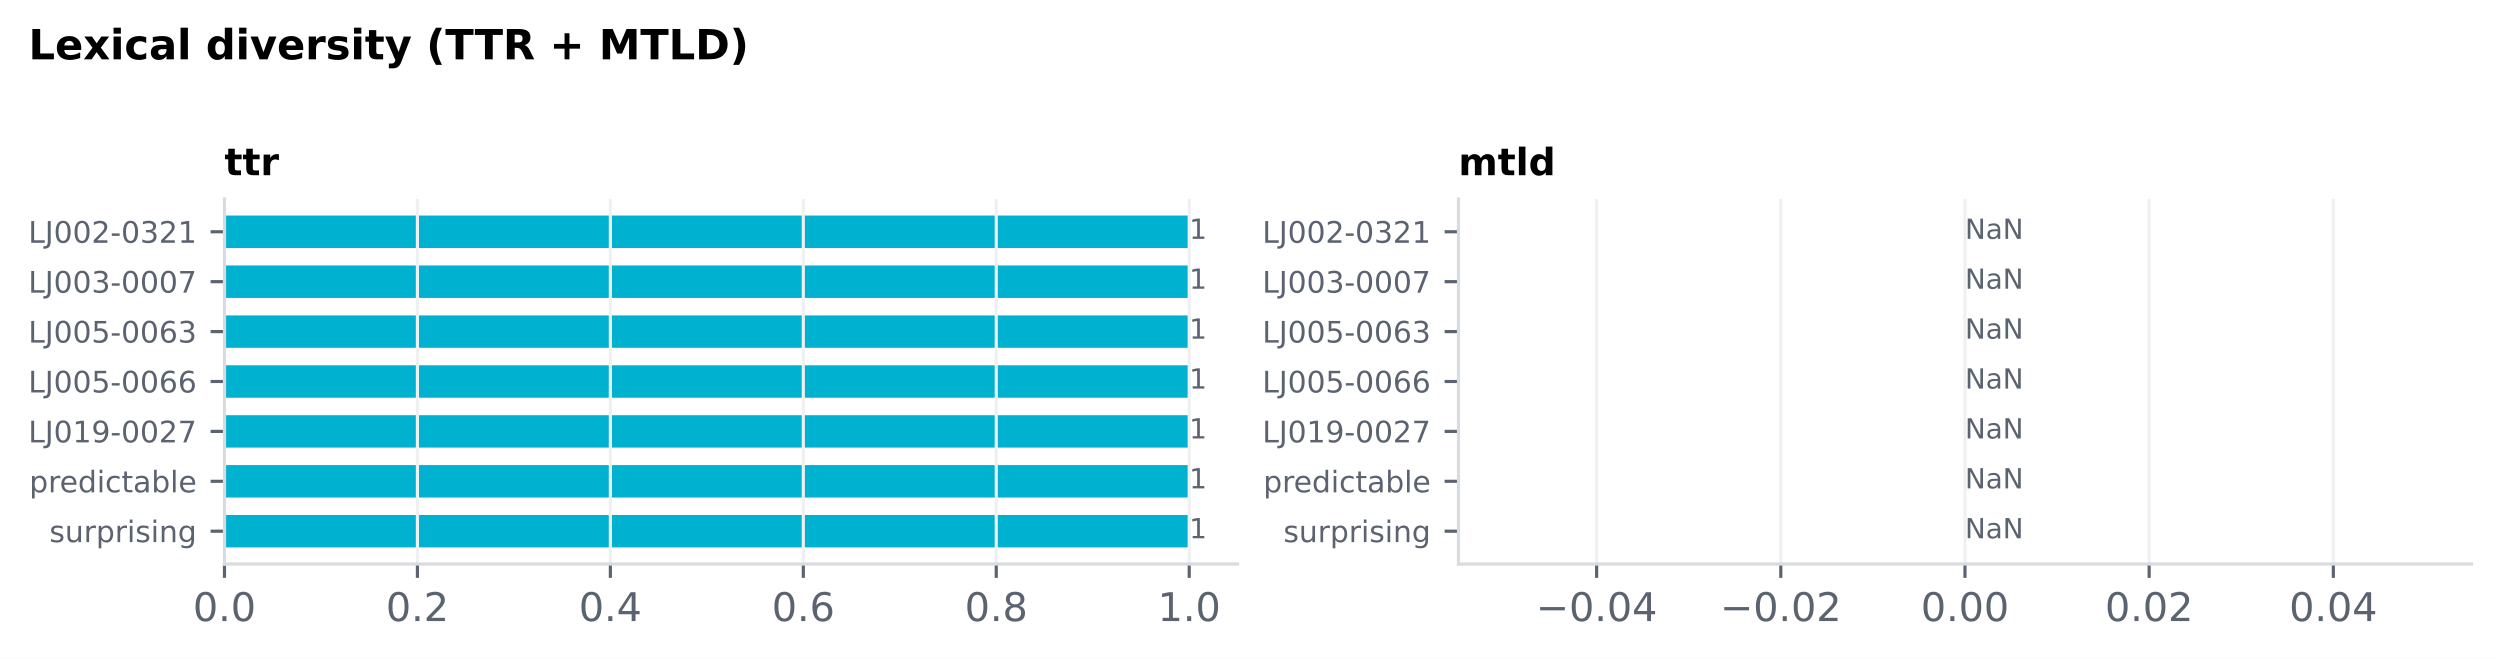
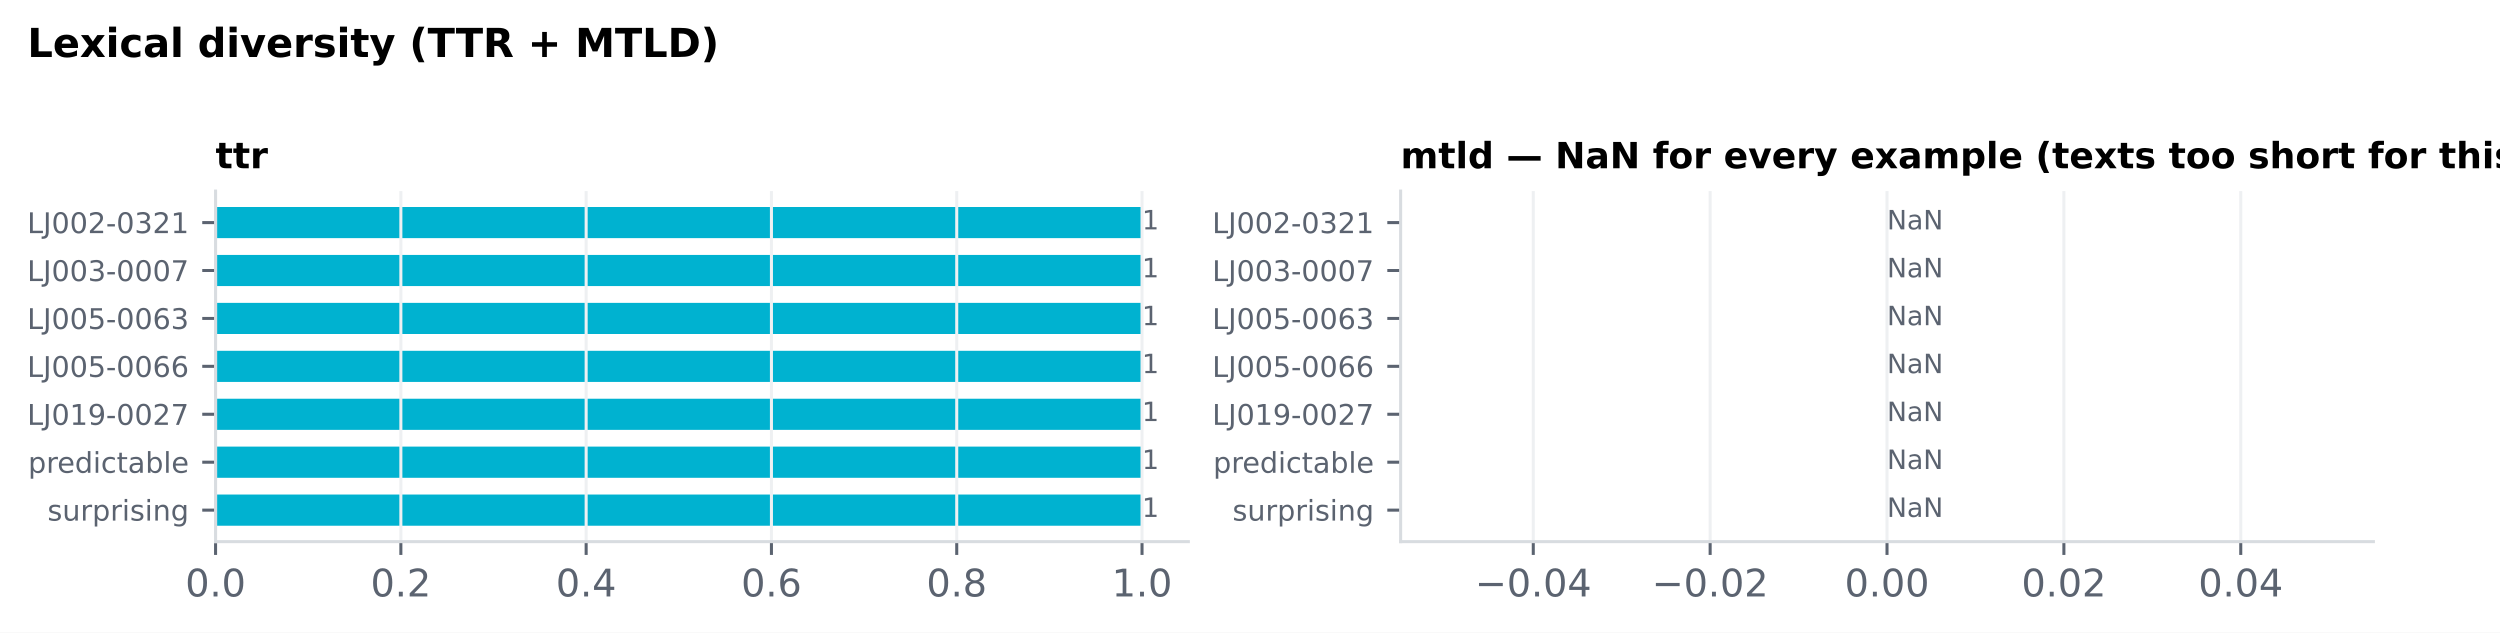
- <svg xmlns="http://www.w3.org/2000/svg" xmlns:xlink="http://www.w3.org/1999/xlink" width="630.864pt" height="166.231pt" viewBox="0 0 630.864 166.231" version="1.1">
+ <svg xmlns="http://www.w3.org/2000/svg" xmlns:xlink="http://www.w3.org/1999/xlink" width="656.929pt" height="166.231pt" viewBox="0 0 656.929 166.231" version="1.1">
  <defs>
    <style type="text/css">*{stroke-linejoin: round; stroke-linecap: butt}</style>
  </defs>
  <g id="figure_1">
    <g id="patch_1">
-       <path d="M 0 166.231  L 630.864 166.231  L 630.864 0  L 0 0  z " style="fill: #ffffff" />
+       <path d="M 0 166.231  L 656.929 166.231  L 656.929 0  L 0 0  z " style="fill: #ffffff" />
    </g>
    <g id="axes_1">
      <g id="patch_2">
        <path d="M 56.644 142.328  L 312.264 142.328  L 312.264 50.208  L 56.644 50.208  z " style="fill: #ffffff" />
      </g>
      <g id="patch_3">
        <path d="M 56.644 54.395  L 300.092 54.395  L 300.092 62.581  L 56.644 62.581  z " clip-path="url(#p0081c1ed79)" style="fill: #00b2d0" />
      </g>
      <g id="patch_4">
        <path d="M 56.644 66.989  L 300.092 66.989  L 300.092 75.174  L 56.644 75.174  z " clip-path="url(#p0081c1ed79)" style="fill: #00b2d0" />
      </g>
      <g id="patch_5">
        <path d="M 56.644 79.582  L 300.092 79.582  L 300.092 87.768  L 56.644 87.768  z " clip-path="url(#p0081c1ed79)" style="fill: #00b2d0" />
      </g>
      <g id="patch_6">
        <path d="M 56.644 92.175  L 300.092 92.175  L 300.092 100.361  L 56.644 100.361  z " clip-path="url(#p0081c1ed79)" style="fill: #00b2d0" />
      </g>
      <g id="patch_7">
        <path d="M 56.644 104.768  L 300.092 104.768  L 300.092 112.954  L 56.644 112.954  z " clip-path="url(#p0081c1ed79)" style="fill: #00b2d0" />
      </g>
      <g id="patch_8">
        <path d="M 56.644 117.362  L 300.092 117.362  L 300.092 125.547  L 56.644 125.547  z " clip-path="url(#p0081c1ed79)" style="fill: #00b2d0" />
      </g>
      <g id="patch_9">
        <path d="M 56.644 129.955  L 300.092 129.955  L 300.092 138.141  L 56.644 138.141  z " clip-path="url(#p0081c1ed79)" style="fill: #00b2d0" />
      </g>
      <g id="matplotlib.axis_1">
        <g id="xtick_1">
          <g id="line2d_1">
            <path d="M 56.644 142.328  L 56.644 50.208  " clip-path="url(#p0081c1ed79)" style="fill: none; stroke: #eef0f2; stroke-width: 0.8; stroke-linecap: square" />
          </g>
          <g id="line2d_2">
            <defs>
              <path id="m643c5fadfd" d="M 0 0  L 0 3.5  " style="stroke: #5b6370; stroke-width: 0.8" />
            </defs>
            <g>
              <use xlink:href="#m643c5fadfd" x="56.644" y="142.328" style="fill: #5b6370; stroke: #5b6370; stroke-width: 0.8" />
            </g>
          </g>
          <g id="text_1">
            <text style="font-size: 10px; font-family: 'Segoe UI', 'DejaVu Sans', 'Arial', sans-serif; text-anchor: middle; fill: #5b6370" x="56.644" y="156.731" transform="rotate(-0 56.644 156.7311)">0.0</text>
          </g>
        </g>
        <g id="xtick_2">
          <g id="line2d_3">
            <path d="M 105.334 142.328  L 105.334 50.208  " clip-path="url(#p0081c1ed79)" style="fill: none; stroke: #eef0f2; stroke-width: 0.8; stroke-linecap: square" />
          </g>
          <g id="line2d_4">
            <g>
              <use xlink:href="#m643c5fadfd" x="105.334" y="142.328" style="fill: #5b6370; stroke: #5b6370; stroke-width: 0.8" />
            </g>
          </g>
          <g id="text_2">
            <text style="font-size: 10px; font-family: 'Segoe UI', 'DejaVu Sans', 'Arial', sans-serif; text-anchor: middle; fill: #5b6370" x="105.334" y="156.731" transform="rotate(-0 105.3335 156.7311)">0.2</text>
          </g>
        </g>
        <g id="xtick_3">
          <g id="line2d_5">
            <path d="M 154.023 142.328  L 154.023 50.208  " clip-path="url(#p0081c1ed79)" style="fill: none; stroke: #eef0f2; stroke-width: 0.8; stroke-linecap: square" />
          </g>
          <g id="line2d_6">
            <g>
              <use xlink:href="#m643c5fadfd" x="154.023" y="142.328" style="fill: #5b6370; stroke: #5b6370; stroke-width: 0.8" />
            </g>
          </g>
          <g id="text_3">
            <text style="font-size: 10px; font-family: 'Segoe UI', 'DejaVu Sans', 'Arial', sans-serif; text-anchor: middle; fill: #5b6370" x="154.023" y="156.731" transform="rotate(-0 154.023 156.7311)">0.4</text>
          </g>
        </g>
        <g id="xtick_4">
          <g id="line2d_7">
            <path d="M 202.713 142.328  L 202.713 50.208  " clip-path="url(#p0081c1ed79)" style="fill: none; stroke: #eef0f2; stroke-width: 0.8; stroke-linecap: square" />
          </g>
          <g id="line2d_8">
            <g>
              <use xlink:href="#m643c5fadfd" x="202.713" y="142.328" style="fill: #5b6370; stroke: #5b6370; stroke-width: 0.8" />
            </g>
          </g>
          <g id="text_4">
            <text style="font-size: 10px; font-family: 'Segoe UI', 'DejaVu Sans', 'Arial', sans-serif; text-anchor: middle; fill: #5b6370" x="202.713" y="156.731" transform="rotate(-0 202.7126 156.7311)">0.6</text>
          </g>
        </g>
        <g id="xtick_5">
          <g id="line2d_9">
            <path d="M 251.402 142.328  L 251.402 50.208  " clip-path="url(#p0081c1ed79)" style="fill: none; stroke: #eef0f2; stroke-width: 0.8; stroke-linecap: square" />
          </g>
          <g id="line2d_10">
            <g>
              <use xlink:href="#m643c5fadfd" x="251.402" y="142.328" style="fill: #5b6370; stroke: #5b6370; stroke-width: 0.8" />
            </g>
          </g>
          <g id="text_5">
            <text style="font-size: 10px; font-family: 'Segoe UI', 'DejaVu Sans', 'Arial', sans-serif; text-anchor: middle; fill: #5b6370" x="251.402" y="156.731" transform="rotate(-0 251.4021 156.7311)">0.8</text>
          </g>
        </g>
        <g id="xtick_6">
          <g id="line2d_11">
            <path d="M 300.092 142.328  L 300.092 50.208  " clip-path="url(#p0081c1ed79)" style="fill: none; stroke: #eef0f2; stroke-width: 0.8; stroke-linecap: square" />
          </g>
          <g id="line2d_12">
            <g>
              <use xlink:href="#m643c5fadfd" x="300.092" y="142.328" style="fill: #5b6370; stroke: #5b6370; stroke-width: 0.8" />
            </g>
          </g>
          <g id="text_6">
            <text style="font-size: 10px; font-family: 'Segoe UI', 'DejaVu Sans', 'Arial', sans-serif; text-anchor: middle; fill: #5b6370" x="300.092" y="156.731" transform="rotate(-0 300.0916 156.7311)">1.0</text>
          </g>
        </g>
      </g>
      <g id="matplotlib.axis_2">
        <g id="ytick_1">
          <g id="line2d_13">
            <defs>
              <path id="m52b5bf27c7" d="M 0 0  L -3.5 0  " style="stroke: #5b6370; stroke-width: 0.8" />
            </defs>
            <g>
              <use xlink:href="#m52b5bf27c7" x="56.644" y="58.488" style="fill: #5b6370; stroke: #5b6370; stroke-width: 0.8" />
            </g>
          </g>
          <g id="text_7">
            <text style="font-size: 7.5px; font-family: 'Segoe UI', 'DejaVu Sans', 'Arial', sans-serif; text-anchor: end; fill: #5b6370" x="49.644" y="61.264" transform="rotate(-0 49.644 61.26427)">LJ002-0321</text>
          </g>
        </g>
        <g id="ytick_2">
          <g id="line2d_14">
            <g>
              <use xlink:href="#m52b5bf27c7" x="56.644" y="71.081" style="fill: #5b6370; stroke: #5b6370; stroke-width: 0.8" />
            </g>
          </g>
          <g id="text_8">
            <text style="font-size: 7.5px; font-family: 'Segoe UI', 'DejaVu Sans', 'Arial', sans-serif; text-anchor: end; fill: #5b6370" x="49.644" y="73.858" transform="rotate(-0 49.644 73.85757)">LJ003-0007</text>
          </g>
        </g>
        <g id="ytick_3">
          <g id="line2d_15">
            <g>
              <use xlink:href="#m52b5bf27c7" x="56.644" y="83.675" style="fill: #5b6370; stroke: #5b6370; stroke-width: 0.8" />
            </g>
          </g>
          <g id="text_9">
            <text style="font-size: 7.5px; font-family: 'Segoe UI', 'DejaVu Sans', 'Arial', sans-serif; text-anchor: end; fill: #5b6370" x="49.644" y="86.451" transform="rotate(-0 49.644 86.45087)">LJ005-0063</text>
          </g>
        </g>
        <g id="ytick_4">
          <g id="line2d_16">
            <g>
              <use xlink:href="#m52b5bf27c7" x="56.644" y="96.268" style="fill: #5b6370; stroke: #5b6370; stroke-width: 0.8" />
            </g>
          </g>
          <g id="text_10">
            <text style="font-size: 7.5px; font-family: 'Segoe UI', 'DejaVu Sans', 'Arial', sans-serif; text-anchor: end; fill: #5b6370" x="49.644" y="99.044" transform="rotate(-0 49.644 99.04417)">LJ005-0066</text>
          </g>
        </g>
        <g id="ytick_5">
          <g id="line2d_17">
            <g>
              <use xlink:href="#m52b5bf27c7" x="56.644" y="108.861" style="fill: #5b6370; stroke: #5b6370; stroke-width: 0.8" />
            </g>
          </g>
          <g id="text_11">
            <text style="font-size: 7.5px; font-family: 'Segoe UI', 'DejaVu Sans', 'Arial', sans-serif; text-anchor: end; fill: #5b6370" x="49.644" y="111.637" transform="rotate(-0 49.644 111.6375)">LJ019-0027</text>
          </g>
        </g>
        <g id="ytick_6">
          <g id="line2d_18">
            <g>
              <use xlink:href="#m52b5bf27c7" x="56.644" y="121.455" style="fill: #5b6370; stroke: #5b6370; stroke-width: 0.8" />
            </g>
          </g>
          <g id="text_12">
            <text style="font-size: 7.5px; font-family: 'Segoe UI', 'DejaVu Sans', 'Arial', sans-serif; text-anchor: end; fill: #5b6370" x="49.644" y="124.231" transform="rotate(-0 49.644 124.2308)">predictable</text>
          </g>
        </g>
        <g id="ytick_7">
          <g id="line2d_19">
            <g>
              <use xlink:href="#m52b5bf27c7" x="56.644" y="134.048" style="fill: #5b6370; stroke: #5b6370; stroke-width: 0.8" />
            </g>
          </g>
          <g id="text_13">
            <text style="font-size: 7.5px; font-family: 'Segoe UI', 'DejaVu Sans', 'Arial', sans-serif; text-anchor: end; fill: #5b6370" x="49.644" y="136.804" transform="rotate(-0 49.644 136.8042)">surprising</text>
          </g>
        </g>
      </g>
      <g id="patch_10">
        <path d="M 56.644 142.328  L 56.644 50.208  " style="fill: none; stroke: #d8dce0; stroke-width: 0.8; stroke-linejoin: miter; stroke-linecap: square" />
      </g>
      <g id="patch_11">
        <path d="M 56.644 142.328  L 312.264 142.328  " style="fill: none; stroke: #d8dce0; stroke-width: 0.8; stroke-linejoin: miter; stroke-linecap: square" />
      </g>
      <g id="text_14">
        <text style="font-size: 7px; font-family: 'Segoe UI', 'DejaVu Sans', 'Arial', sans-serif; text-anchor: start; fill: #5b6370" x="300.092" y="60.274" transform="rotate(-0 300.0916 60.27419)"> 1</text>
      </g>
      <g id="text_15">
        <text style="font-size: 7px; font-family: 'Segoe UI', 'DejaVu Sans', 'Arial', sans-serif; text-anchor: start; fill: #5b6370" x="300.092" y="72.867" transform="rotate(-0 300.0916 72.86749)"> 1</text>
      </g>
      <g id="text_16">
        <text style="font-size: 7px; font-family: 'Segoe UI', 'DejaVu Sans', 'Arial', sans-serif; text-anchor: start; fill: #5b6370" x="300.092" y="85.461" transform="rotate(-0 300.0916 85.46079)"> 1</text>
      </g>
      <g id="text_17">
        <text style="font-size: 7px; font-family: 'Segoe UI', 'DejaVu Sans', 'Arial', sans-serif; text-anchor: start; fill: #5b6370" x="300.092" y="98.054" transform="rotate(-0 300.0916 98.05409)"> 1</text>
      </g>
      <g id="text_18">
        <text style="font-size: 7px; font-family: 'Segoe UI', 'DejaVu Sans', 'Arial', sans-serif; text-anchor: start; fill: #5b6370" x="300.092" y="110.647" transform="rotate(-0 300.0916 110.6474)"> 1</text>
      </g>
      <g id="text_19">
        <text style="font-size: 7px; font-family: 'Segoe UI', 'DejaVu Sans', 'Arial', sans-serif; text-anchor: start; fill: #5b6370" x="300.092" y="123.241" transform="rotate(-0 300.0916 123.2407)"> 1</text>
      </g>
      <g id="text_20">
        <text style="font-size: 7px; font-family: 'Segoe UI', 'DejaVu Sans', 'Arial', sans-serif; text-anchor: start; fill: #5b6370" x="300.092" y="135.834" transform="rotate(-0 300.0916 135.834)"> 1</text>
      </g>
      <g id="text_21">
        <text style="font-weight: 600; font-size: 9.5px; font-family: 'Segoe UI', 'DejaVu Sans', 'Arial', sans-serif; text-anchor: start" x="56.644" y="44.208" transform="rotate(-0 56.644 44.208)">ttr</text>
      </g>
    </g>
    <g id="axes_2">
      <g id="patch_12">
        <path d="M 368.044 142.328  L 623.664 142.328  L 623.664 50.208  L 368.044 50.208  z " style="fill: #ffffff" />
      </g>
      <g id="patch_13">
        <path d="M 495.854 54.395  L 495.854 54.395  L 495.854 62.581  L 495.854 62.581  z " clip-path="url(#p3e6c1a16c2)" style="fill: #d8dce0" />
      </g>
      <g id="patch_14">
        <path d="M 495.854 66.989  L 495.854 66.989  L 495.854 75.174  L 495.854 75.174  z " clip-path="url(#p3e6c1a16c2)" style="fill: #d8dce0" />
      </g>
      <g id="patch_15">
        <path d="M 495.854 79.582  L 495.854 79.582  L 495.854 87.768  L 495.854 87.768  z " clip-path="url(#p3e6c1a16c2)" style="fill: #d8dce0" />
      </g>
      <g id="patch_16">
        <path d="M 495.854 92.175  L 495.854 92.175  L 495.854 100.361  L 495.854 100.361  z " clip-path="url(#p3e6c1a16c2)" style="fill: #d8dce0" />
      </g>
      <g id="patch_17">
        <path d="M 495.854 104.768  L 495.854 104.768  L 495.854 112.954  L 495.854 112.954  z " clip-path="url(#p3e6c1a16c2)" style="fill: #d8dce0" />
      </g>
      <g id="patch_18">
        <path d="M 495.854 117.362  L 495.854 117.362  L 495.854 125.547  L 495.854 125.547  z " clip-path="url(#p3e6c1a16c2)" style="fill: #d8dce0" />
      </g>
      <g id="patch_19">
        <path d="M 495.854 129.955  L 495.854 129.955  L 495.854 138.141  L 495.854 138.141  z " clip-path="url(#p3e6c1a16c2)" style="fill: #d8dce0" />
      </g>
      <g id="matplotlib.axis_3">
        <g id="xtick_7">
          <g id="line2d_20">
            <path d="M 402.901 142.328  L 402.901 50.208  " clip-path="url(#p3e6c1a16c2)" style="fill: none; stroke: #eef0f2; stroke-width: 0.8; stroke-linecap: square" />
          </g>
          <g id="line2d_21">
            <g>
              <use xlink:href="#m643c5fadfd" x="402.901" y="142.328" style="fill: #5b6370; stroke: #5b6370; stroke-width: 0.8" />
            </g>
          </g>
          <g id="text_22">
            <text style="font-size: 10px; font-family: 'Segoe UI', 'DejaVu Sans', 'Arial', sans-serif; text-anchor: middle; fill: #5b6370" x="402.901" y="156.731" transform="rotate(-0 402.9013 156.7311)">−0.04</text>
          </g>
        </g>
        <g id="xtick_8">
          <g id="line2d_22">
            <path d="M 449.378 142.328  L 449.378 50.208  " clip-path="url(#p3e6c1a16c2)" style="fill: none; stroke: #eef0f2; stroke-width: 0.8; stroke-linecap: square" />
          </g>
          <g id="line2d_23">
            <g>
              <use xlink:href="#m643c5fadfd" x="449.378" y="142.328" style="fill: #5b6370; stroke: #5b6370; stroke-width: 0.8" />
            </g>
          </g>
          <g id="text_23">
            <text style="font-size: 10px; font-family: 'Segoe UI', 'DejaVu Sans', 'Arial', sans-serif; text-anchor: middle; fill: #5b6370" x="449.378" y="156.731" transform="rotate(-0 449.3776 156.7311)">−0.02</text>
          </g>
        </g>
        <g id="xtick_9">
          <g id="line2d_24">
            <path d="M 495.854 142.328  L 495.854 50.208  " clip-path="url(#p3e6c1a16c2)" style="fill: none; stroke: #eef0f2; stroke-width: 0.8; stroke-linecap: square" />
          </g>
          <g id="line2d_25">
            <g>
              <use xlink:href="#m643c5fadfd" x="495.854" y="142.328" style="fill: #5b6370; stroke: #5b6370; stroke-width: 0.8" />
            </g>
          </g>
          <g id="text_24">
            <text style="font-size: 10px; font-family: 'Segoe UI', 'DejaVu Sans', 'Arial', sans-serif; text-anchor: middle; fill: #5b6370" x="495.854" y="156.731" transform="rotate(-0 495.854 156.7311)">0.00</text>
          </g>
        </g>
        <g id="xtick_10">
          <g id="line2d_26">
            <path d="M 542.33 142.328  L 542.33 50.208  " clip-path="url(#p3e6c1a16c2)" style="fill: none; stroke: #eef0f2; stroke-width: 0.8; stroke-linecap: square" />
          </g>
          <g id="line2d_27">
            <g>
              <use xlink:href="#m643c5fadfd" x="542.33" y="142.328" style="fill: #5b6370; stroke: #5b6370; stroke-width: 0.8" />
            </g>
          </g>
          <g id="text_25">
            <text style="font-size: 10px; font-family: 'Segoe UI', 'DejaVu Sans', 'Arial', sans-serif; text-anchor: middle; fill: #5b6370" x="542.33" y="156.731" transform="rotate(-0 542.3304 156.7311)">0.02</text>
          </g>
        </g>
        <g id="xtick_11">
          <g id="line2d_28">
            <path d="M 588.807 142.328  L 588.807 50.208  " clip-path="url(#p3e6c1a16c2)" style="fill: none; stroke: #eef0f2; stroke-width: 0.8; stroke-linecap: square" />
          </g>
          <g id="line2d_29">
            <g>
              <use xlink:href="#m643c5fadfd" x="588.807" y="142.328" style="fill: #5b6370; stroke: #5b6370; stroke-width: 0.8" />
            </g>
          </g>
          <g id="text_26">
            <text style="font-size: 10px; font-family: 'Segoe UI', 'DejaVu Sans', 'Arial', sans-serif; text-anchor: middle; fill: #5b6370" x="588.807" y="156.731" transform="rotate(-0 588.8067 156.7311)">0.04</text>
          </g>
        </g>
      </g>
      <g id="matplotlib.axis_4">
        <g id="ytick_8">
          <g id="line2d_30">
            <g>
              <use xlink:href="#m52b5bf27c7" x="368.044" y="58.488" style="fill: #5b6370; stroke: #5b6370; stroke-width: 0.8" />
            </g>
          </g>
          <g id="text_27">
            <text style="font-size: 7.5px; font-family: 'Segoe UI', 'DejaVu Sans', 'Arial', sans-serif; text-anchor: end; fill: #5b6370" x="361.044" y="61.264" transform="rotate(-0 361.044 61.26427)">LJ002-0321</text>
          </g>
        </g>
        <g id="ytick_9">
          <g id="line2d_31">
            <g>
              <use xlink:href="#m52b5bf27c7" x="368.044" y="71.081" style="fill: #5b6370; stroke: #5b6370; stroke-width: 0.8" />
            </g>
          </g>
          <g id="text_28">
            <text style="font-size: 7.5px; font-family: 'Segoe UI', 'DejaVu Sans', 'Arial', sans-serif; text-anchor: end; fill: #5b6370" x="361.044" y="73.858" transform="rotate(-0 361.044 73.85757)">LJ003-0007</text>
          </g>
        </g>
        <g id="ytick_10">
          <g id="line2d_32">
            <g>
              <use xlink:href="#m52b5bf27c7" x="368.044" y="83.675" style="fill: #5b6370; stroke: #5b6370; stroke-width: 0.8" />
            </g>
          </g>
          <g id="text_29">
            <text style="font-size: 7.5px; font-family: 'Segoe UI', 'DejaVu Sans', 'Arial', sans-serif; text-anchor: end; fill: #5b6370" x="361.044" y="86.451" transform="rotate(-0 361.044 86.45087)">LJ005-0063</text>
          </g>
        </g>
        <g id="ytick_11">
          <g id="line2d_33">
            <g>
              <use xlink:href="#m52b5bf27c7" x="368.044" y="96.268" style="fill: #5b6370; stroke: #5b6370; stroke-width: 0.8" />
            </g>
          </g>
          <g id="text_30">
            <text style="font-size: 7.5px; font-family: 'Segoe UI', 'DejaVu Sans', 'Arial', sans-serif; text-anchor: end; fill: #5b6370" x="361.044" y="99.044" transform="rotate(-0 361.044 99.04417)">LJ005-0066</text>
          </g>
        </g>
        <g id="ytick_12">
          <g id="line2d_34">
            <g>
              <use xlink:href="#m52b5bf27c7" x="368.044" y="108.861" style="fill: #5b6370; stroke: #5b6370; stroke-width: 0.8" />
            </g>
          </g>
          <g id="text_31">
            <text style="font-size: 7.5px; font-family: 'Segoe UI', 'DejaVu Sans', 'Arial', sans-serif; text-anchor: end; fill: #5b6370" x="361.044" y="111.637" transform="rotate(-0 361.044 111.6375)">LJ019-0027</text>
          </g>
        </g>
        <g id="ytick_13">
          <g id="line2d_35">
            <g>
              <use xlink:href="#m52b5bf27c7" x="368.044" y="121.455" style="fill: #5b6370; stroke: #5b6370; stroke-width: 0.8" />
            </g>
          </g>
          <g id="text_32">
            <text style="font-size: 7.5px; font-family: 'Segoe UI', 'DejaVu Sans', 'Arial', sans-serif; text-anchor: end; fill: #5b6370" x="361.044" y="124.231" transform="rotate(-0 361.044 124.2308)">predictable</text>
          </g>
        </g>
        <g id="ytick_14">
          <g id="line2d_36">
            <g>
              <use xlink:href="#m52b5bf27c7" x="368.044" y="134.048" style="fill: #5b6370; stroke: #5b6370; stroke-width: 0.8" />
            </g>
          </g>
          <g id="text_33">
            <text style="font-size: 7.5px; font-family: 'Segoe UI', 'DejaVu Sans', 'Arial', sans-serif; text-anchor: end; fill: #5b6370" x="361.044" y="136.804" transform="rotate(-0 361.044 136.8042)">surprising</text>
          </g>
        </g>
      </g>
      <g id="patch_20">
        <path d="M 368.044 142.328  L 368.044 50.208  " style="fill: none; stroke: #d8dce0; stroke-width: 0.8; stroke-linejoin: miter; stroke-linecap: square" />
      </g>
      <g id="patch_21">
        <path d="M 368.044 142.328  L 623.664 142.328  " style="fill: none; stroke: #d8dce0; stroke-width: 0.8; stroke-linejoin: miter; stroke-linecap: square" />
      </g>
      <g id="text_34">
        <text style="font-size: 7px; font-family: 'Segoe UI', 'DejaVu Sans', 'Arial', sans-serif; text-anchor: start; fill: #5b6370" x="495.854" y="60.274" transform="rotate(-0 495.854 60.27419)"> NaN</text>
      </g>
      <g id="text_35">
        <text style="font-size: 7px; font-family: 'Segoe UI', 'DejaVu Sans', 'Arial', sans-serif; text-anchor: start; fill: #5b6370" x="495.854" y="72.867" transform="rotate(-0 495.854 72.86749)"> NaN</text>
      </g>
      <g id="text_36">
        <text style="font-size: 7px; font-family: 'Segoe UI', 'DejaVu Sans', 'Arial', sans-serif; text-anchor: start; fill: #5b6370" x="495.854" y="85.461" transform="rotate(-0 495.854 85.46079)"> NaN</text>
      </g>
      <g id="text_37">
        <text style="font-size: 7px; font-family: 'Segoe UI', 'DejaVu Sans', 'Arial', sans-serif; text-anchor: start; fill: #5b6370" x="495.854" y="98.054" transform="rotate(-0 495.854 98.05409)"> NaN</text>
      </g>
      <g id="text_38">
        <text style="font-size: 7px; font-family: 'Segoe UI', 'DejaVu Sans', 'Arial', sans-serif; text-anchor: start; fill: #5b6370" x="495.854" y="110.647" transform="rotate(-0 495.854 110.6474)"> NaN</text>
      </g>
      <g id="text_39">
        <text style="font-size: 7px; font-family: 'Segoe UI', 'DejaVu Sans', 'Arial', sans-serif; text-anchor: start; fill: #5b6370" x="495.854" y="123.241" transform="rotate(-0 495.854 123.2407)"> NaN</text>
      </g>
      <g id="text_40">
        <text style="font-size: 7px; font-family: 'Segoe UI', 'DejaVu Sans', 'Arial', sans-serif; text-anchor: start; fill: #5b6370" x="495.854" y="135.834" transform="rotate(-0 495.854 135.834)"> NaN</text>
      </g>
      <g id="text_41">
-         <text style="font-weight: 600; font-size: 9.5px; font-family: 'Segoe UI', 'DejaVu Sans', 'Arial', sans-serif; text-anchor: start" x="368.044" y="44.208" transform="rotate(-0 368.044 44.208)">mtld</text>
+         <text style="font-weight: 600; font-size: 9.5px; font-family: 'Segoe UI', 'DejaVu Sans', 'Arial', sans-serif; text-anchor: start" x="368.044" y="44.208" transform="rotate(-0 368.044 44.208)">mtld  — NaN for every example (texts too short for this measure)</text>
      </g>
    </g>
    <g id="text_42">
      <text style="font-weight: 600; font-size: 10.5px; font-family: 'Segoe UI', 'DejaVu Sans', 'Arial', sans-serif; text-anchor: start" x="7.2" y="14.973" transform="rotate(-0 7.2 14.97328)">Lexical diversity (TTR + MTLD)</text>
    </g>
  </g>
  <defs>
    <clipPath id="p0081c1ed79">
      <rect x="56.644" y="50.208" width="255.62" height="92.12" />
    </clipPath>
    <clipPath id="p3e6c1a16c2">
      <rect x="368.044" y="50.208" width="255.62" height="92.12" />
    </clipPath>
  </defs>
</svg>
